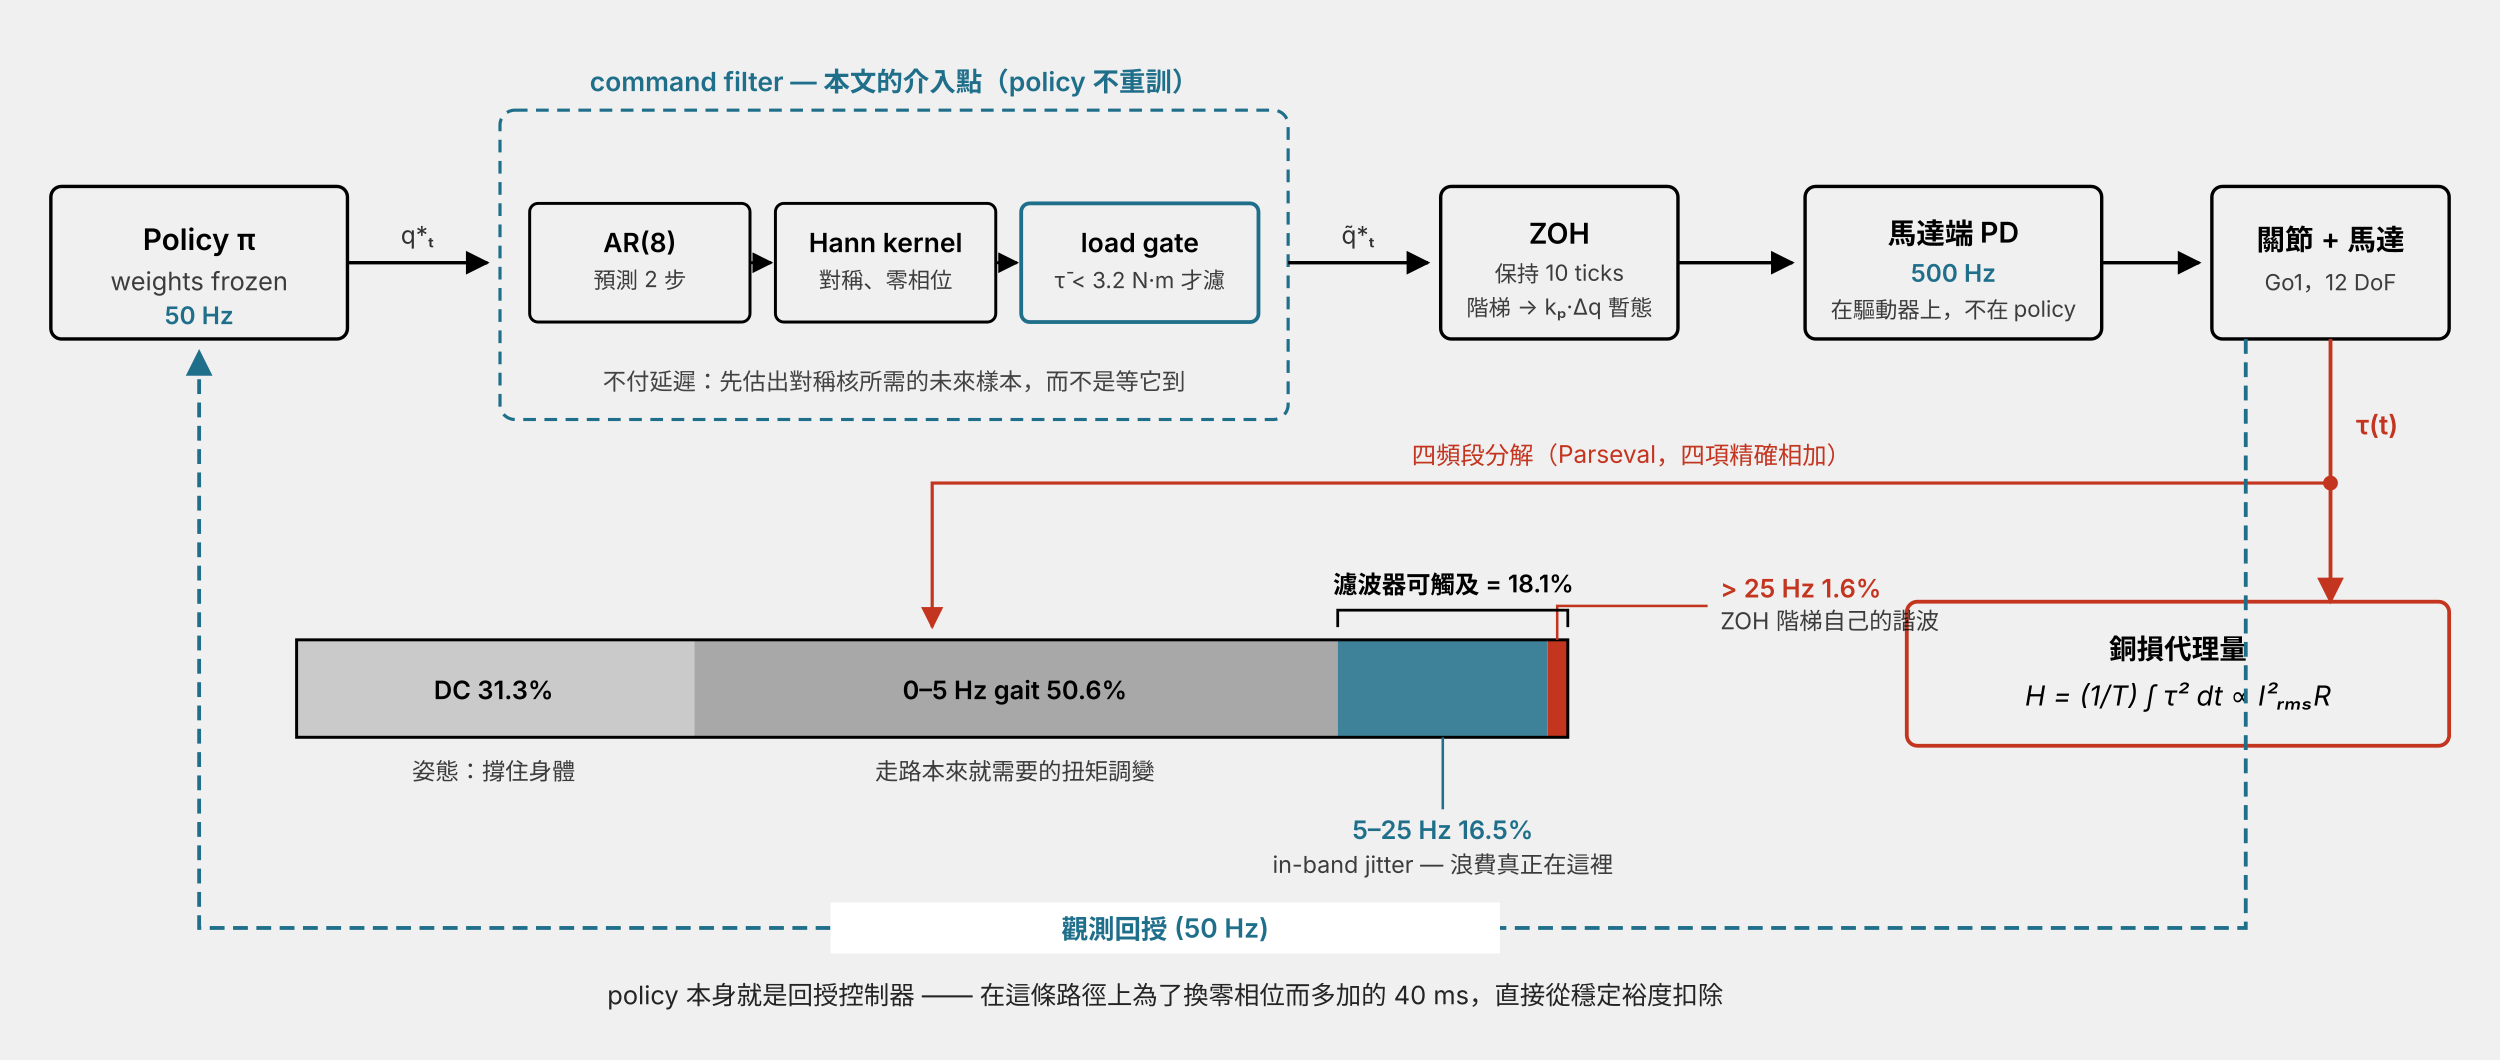
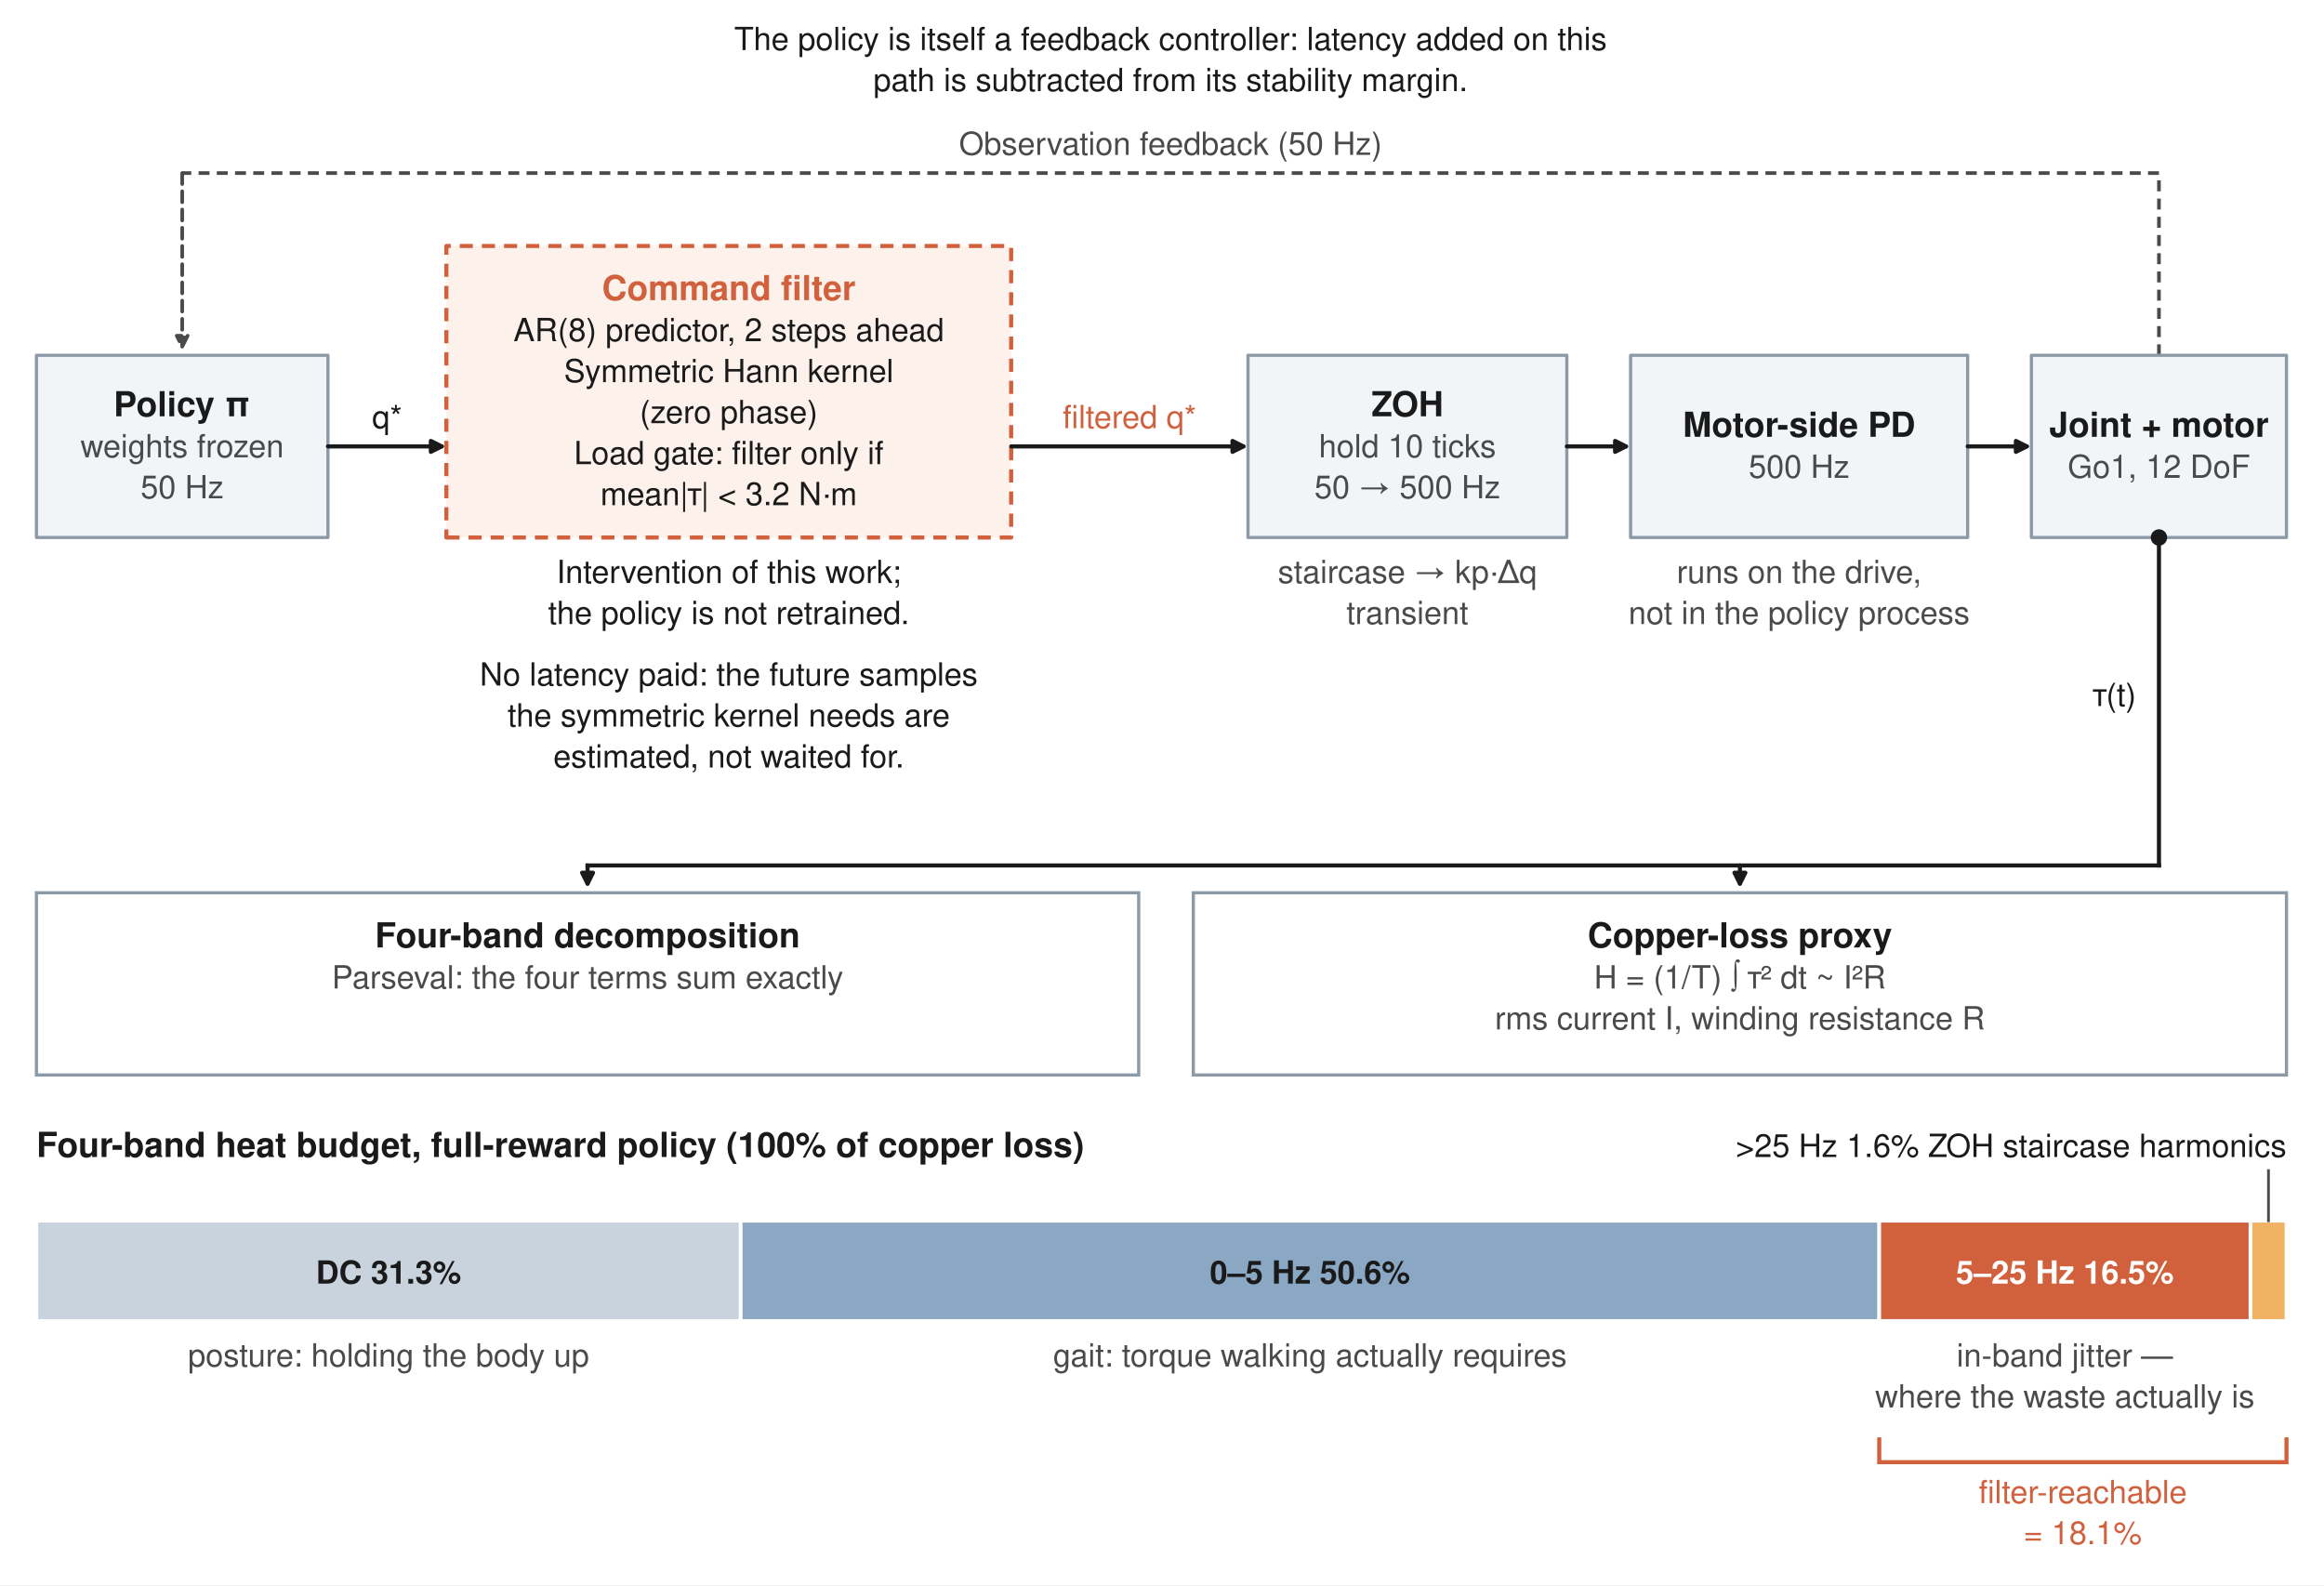
- <svg xmlns="http://www.w3.org/2000/svg" viewBox="0 0 1180 500" width="1180" height="500" role="img" aria-label="系統架構：凍結的 policy 以 50 Hz 輸出關節位置目標，經 command filter（AR(8) 預測、對稱 Hann kernel、依關節負載的 gate）、零階保持、馬達端 500 Hz PD 迴路產生關節扭矩，扭矩決定銅損發熱並被分解為四個頻帶；觀測回授構成閉迴路，濾波器加入的延遲會從此迴路的穩定裕度扣除。" font-family="ui-sans-serif, system-ui, -apple-system, 'Noto Sans TC', sans-serif">
+ <svg xmlns="http://www.w3.org/2000/svg" xmlns:xlink="http://www.w3.org/1999/xlink" width="510.236pt" height="348pt" viewBox="0 0 510.236 348" version="1.1">
  <defs>
-     <marker id="a1" viewBox="0 0 10 10" refX="9" refY="5" markerWidth="7" markerHeight="7" orient="auto-start-reverse">
-       <path d="M0,0 L10,5 L0,10 z" fill="currentColor" />
-     </marker>
-     <marker id="a1h" viewBox="0 0 10 10" refX="9" refY="5" markerWidth="7" markerHeight="7" orient="auto-start-reverse">
-       <path d="M0,0 L10,5 L0,10 z" fill="var(--heat, #C4351F)" />
-     </marker>
-     <marker id="a1f" viewBox="0 0 10 10" refX="9" refY="5" markerWidth="7" markerHeight="7" orient="auto-start-reverse">
-       <path d="M0,0 L10,5 L0,10 z" fill="var(--sig, #1F6F8B)" />
-     </marker>
+     <style type="text/css">*{stroke-linejoin: round; stroke-linecap: butt}</style>
  </defs>
-   <rect x="24" y="88" width="140" height="72" rx="5" fill="none" stroke="currentColor" stroke-width="1.6" />
-   <text x="94" y="118" text-anchor="middle" font-size="14" font-weight="600" fill="currentColor">Policy π</text>
-   <text x="94" y="137" text-anchor="middle" font-size="12" fill="currentColor" opacity="0.75">weights frozen</text>
-   <text x="94" y="153" text-anchor="middle" font-size="11.5" font-weight="600" fill="var(--sig, #1F6F8B)">50 Hz</text>
-   <line x1="164" y1="124" x2="230" y2="124" stroke="currentColor" stroke-width="1.6" marker-end="url(#a1)" />
-   <text x="197" y="115" text-anchor="middle" font-size="11.5" fill="currentColor" opacity="0.8">q*ₜ</text>
-   <rect x="236" y="52" width="372" height="146" rx="7" fill="none" stroke="var(--sig, #1F6F8B)" stroke-width="1.5" stroke-dasharray="6 4" />
-   <text x="422" y="43" text-anchor="middle" font-size="12.5" font-weight="600" fill="var(--sig, #1F6F8B)">command filter — 本文的介入點（policy 不重訓）</text>
-   <rect x="250" y="96" width="104" height="56" rx="4" fill="none" stroke="currentColor" stroke-width="1.4" />
-   <text x="302" y="119" text-anchor="middle" font-size="12.5" font-weight="600" fill="currentColor">AR(8)</text>
-   <text x="302" y="136" text-anchor="middle" font-size="10.5" fill="currentColor" opacity="0.75">預測 2 步</text>
-   <line x1="354" y1="124" x2="364" y2="124" stroke="currentColor" stroke-width="1.4" marker-end="url(#a1)" />
-   <rect x="366" y="96" width="104" height="56" rx="4" fill="none" stroke="currentColor" stroke-width="1.4" />
-   <text x="418" y="119" text-anchor="middle" font-size="12.5" font-weight="600" fill="currentColor">Hann kernel</text>
-   <text x="418" y="136" text-anchor="middle" font-size="10.5" fill="currentColor" opacity="0.75">對稱、零相位</text>
-   <line x1="470" y1="124" x2="480" y2="124" stroke="currentColor" stroke-width="1.4" marker-end="url(#a1)" />
-   <rect x="482" y="96" width="112" height="56" rx="4" fill="none" stroke="var(--sig, #1F6F8B)" stroke-width="1.8" />
-   <text x="538" y="119" text-anchor="middle" font-size="12.5" font-weight="600" fill="currentColor">load gate</text>
-   <text x="538" y="136" text-anchor="middle" font-size="10.5" fill="currentColor" opacity="0.75">τ̄ &lt; 3.2 N·m 才濾</text>
-   <text x="422" y="184" text-anchor="middle" font-size="11" fill="currentColor" opacity="0.72">不付延遲：先估出對稱核所需的未來樣本，而不是等它到</text>
-   <line x1="608" y1="124" x2="674" y2="124" stroke="currentColor" stroke-width="1.6" marker-end="url(#a1)" />
-   <text x="641" y="115" text-anchor="middle" font-size="11.5" fill="currentColor" opacity="0.8">q̃*ₜ</text>
-   <rect x="680" y="88" width="112" height="72" rx="5" fill="none" stroke="currentColor" stroke-width="1.6" />
-   <text x="736" y="115" text-anchor="middle" font-size="13.5" font-weight="600" fill="currentColor">ZOH</text>
-   <text x="736" y="133" text-anchor="middle" font-size="10.5" fill="currentColor" opacity="0.75">保持 10 ticks</text>
-   <text x="736" y="149" text-anchor="middle" font-size="10.5" fill="currentColor" opacity="0.75">階梯 → kₚ·Δq 暫態</text>
-   <line x1="792" y1="124" x2="846" y2="124" stroke="currentColor" stroke-width="1.6" marker-end="url(#a1)" />
-   <rect x="852" y="88" width="140" height="72" rx="5" fill="none" stroke="currentColor" stroke-width="1.6" />
-   <text x="922" y="115" text-anchor="middle" font-size="13.5" font-weight="600" fill="currentColor">馬達端 PD</text>
-   <text x="922" y="133" text-anchor="middle" font-size="11.5" font-weight="600" fill="var(--sig, #1F6F8B)">500 Hz</text>
-   <text x="922" y="150" text-anchor="middle" font-size="10.5" fill="currentColor" opacity="0.75">在驅動器上，不在 policy</text>
-   <line x1="992" y1="124" x2="1038" y2="124" stroke="currentColor" stroke-width="1.6" marker-end="url(#a1)" />
-   <rect x="1044" y="88" width="112" height="72" rx="5" fill="none" stroke="currentColor" stroke-width="1.6" />
-   <text x="1100" y="118" text-anchor="middle" font-size="13.5" font-weight="600" fill="currentColor">關節 + 馬達</text>
-   <text x="1100" y="137" text-anchor="middle" font-size="10.5" fill="currentColor" opacity="0.75">Go1，12 DoF</text>
-   <line x1="1100" y1="160" x2="1100" y2="284" stroke="var(--heat, #C4351F)" stroke-width="1.8" marker-end="url(#a1h)" />
-   <text x="1112" y="205" font-size="12.5" font-weight="600" fill="var(--heat, #C4351F)">τ(t)</text>
-   <circle cx="1100" cy="228" r="3.5" fill="var(--heat, #C4351F)" />
-   <path d="M1100 228 L440 228 L440 296" fill="none" stroke="var(--heat, #C4351F)" stroke-width="1.5" marker-end="url(#a1h)" />
-   <text x="770" y="219" text-anchor="middle" font-size="11.5" fill="var(--heat, #C4351F)">四頻段分解（Parseval，四項精確相加）</text>
-   <rect x="900" y="284" width="256" height="68" rx="5" fill="none" stroke="var(--heat, #C4351F)" stroke-width="1.8" />
-   <text x="1028" y="311" text-anchor="middle" font-size="13" font-weight="600" fill="currentColor">銅損代理量</text>
-   <text x="1028" y="333" text-anchor="middle" font-size="13" fill="currentColor" font-style="italic">H = (1/T) ∫ τ² dt   ∝ I²ᵣₘₛR</text>
-   <rect x="140" y="302" width="187.8" height="46" fill="currentColor" opacity="0.16" />
-   <rect x="327.8" y="302" width="303.6" height="46" fill="currentColor" opacity="0.30" />
-   <rect x="631.4" y="302" width="99" height="46" fill="var(--sig, #1F6F8B)" opacity="0.85" />
-   <rect x="730.4" y="302" width="9.6" height="46" fill="var(--heat, #C4351F)" />
-   <rect x="140" y="302" width="600" height="46" fill="none" stroke="currentColor" stroke-width="1.4" />
-   <text x="233" y="330" text-anchor="middle" font-size="12" font-weight="600" fill="currentColor">DC  31.3%</text>
-   <text x="479" y="330" text-anchor="middle" font-size="12" font-weight="600" fill="currentColor">0–5 Hz  gait  50.6%</text>
-   <text x="233" y="368" text-anchor="middle" font-size="11" fill="currentColor" opacity="0.75">姿態：撐住身體</text>
-   <text x="479" y="368" text-anchor="middle" font-size="11" fill="currentColor" opacity="0.75">走路本來就需要的扭矩調變</text>
-   <line x1="681" y1="348" x2="681" y2="382" stroke="var(--sig, #1F6F8B)" stroke-width="1.2" />
-   <text x="681" y="396" text-anchor="middle" font-size="12" font-weight="600" fill="var(--sig, #1F6F8B)">5–25 Hz  16.5%</text>
-   <text x="681" y="412" text-anchor="middle" font-size="11" fill="currentColor" opacity="0.75">in-band jitter — 浪費真正在這裡</text>
-   <path d="M735 302 L735 286 L806 286" fill="none" stroke="var(--heat, #C4351F)" stroke-width="1.2" />
-   <text x="812" y="282" font-size="12" font-weight="600" fill="var(--heat, #C4351F)">&gt; 25 Hz  1.6%</text>
-   <text x="812" y="297" font-size="11" fill="currentColor" opacity="0.75">ZOH 階梯自己的諧波</text>
-   <path d="M631.4 296 L631.4 288 L740 288 L740 296" fill="none" stroke="currentColor" stroke-width="1.3" />
-   <text x="686" y="280" text-anchor="middle" font-size="11.5" font-weight="600" fill="currentColor">濾波器可觸及 = 18.1%</text>
-   <path d="M1060 160 L1060 438 L94 438 L94 166" fill="none" stroke="var(--sig, #1F6F8B)" stroke-width="1.8" stroke-dasharray="7 4" marker-end="url(#a1f)" />
-   <rect x="392" y="426" width="316" height="24" fill="var(--surface, #ffffff)" />
-   <text x="550" y="443" text-anchor="middle" font-size="12.5" font-weight="600" fill="var(--sig, #1F6F8B)">觀測回授 (50 Hz)</text>
-   <text x="550" y="474" text-anchor="middle" font-size="12" fill="currentColor" opacity="0.85">policy 本身就是回授控制器 —— 在這條路徑上為了換零相位而多加的 40 ms，直接從穩定裕度扣除</text>
+   <g id="figure_1">
+     <g id="patch_1">
+       <path d="M 0 348  L 510.236 348  L 510.236 0  L 0 0  z " style="fill: #ffffff" />
+     </g>
+     <g id="axes_1">
+       <g id="line2d_1">
+         <path d="M 474 78  L 474 38  " clip-path="url(#p2c627181d3)" style="fill: none; stroke-dasharray: 2.4,1.6; stroke-dashoffset: 0; stroke: #4a4a4a; stroke-width: 0.8" />
+       </g>
+       <g id="line2d_2">
+         <path d="M 474 38  L 40 38  " clip-path="url(#p2c627181d3)" style="fill: none; stroke-dasharray: 2.4,1.6; stroke-dashoffset: 0; stroke: #4a4a4a; stroke-width: 0.8" />
+       </g>
+       <g id="patch_2">
+         <path d="M 40 38  Q 40 57.5 40 76.106  " clip-path="url(#p2c627181d3)" style="fill: none; stroke-dasharray: 2.4,1.6; stroke-dashoffset: 0; stroke: #4a4a4a; stroke-width: 0.8; stroke-linecap: round" />
+         <path d="M 41.2 73.706  L 40 76.106  L 38.8 73.706  z " clip-path="url(#p2c627181d3)" style="fill: #4a4a4a; stroke-dasharray: 2.4,1.6; stroke-dashoffset: 0; stroke: #4a4a4a; stroke-width: 0.8; stroke-linecap: round" />
+       </g>
+       <g id="patch_3">
+         <path d="M 8 118  L 72 118  L 72 78  L 8 78  z " clip-path="url(#p2c627181d3)" style="fill: #f2f5f8; stroke: #8c9aa8; stroke-width: 0.7" />
+       </g>
+       <g id="patch_4">
+         <path d="M 98 118  L 222 118  L 222 54  L 98 54  z " clip-path="url(#p2c627181d3)" style="fill: #fdf1ec; stroke-dasharray: 2.88,1.98; stroke-dashoffset: 0; stroke: #d1603d; stroke-width: 0.9" />
+       </g>
+       <g id="patch_5">
+         <path d="M 274 118  L 344 118  L 344 78  L 274 78  z " clip-path="url(#p2c627181d3)" style="fill: #f2f5f8; stroke: #8c9aa8; stroke-width: 0.7" />
+       </g>
+       <g id="patch_6">
+         <path d="M 358 118  L 432 118  L 432 78  L 358 78  z " clip-path="url(#p2c627181d3)" style="fill: #f2f5f8; stroke: #8c9aa8; stroke-width: 0.7" />
+       </g>
+       <g id="patch_7">
+         <path d="M 446 118  L 502 118  L 502 78  L 446 78  z " clip-path="url(#p2c627181d3)" style="fill: #f2f5f8; stroke: #8c9aa8; stroke-width: 0.7" />
+       </g>
+       <g id="line2d_3">
+         <path d="M 474 118  L 474 190  " clip-path="url(#p2c627181d3)" style="fill: none; stroke: #1a1a1a; stroke-width: 0.9; stroke-linecap: square" />
+       </g>
+       <g id="line2d_4">
+         <path d="M 129 190  L 474 190  " clip-path="url(#p2c627181d3)" style="fill: none; stroke: #1a1a1a; stroke-width: 0.9; stroke-linecap: square" />
+       </g>
+       <g id="patch_8">
+         <path d="M 8 236  L 250 236  L 250 196  L 8 196  z " clip-path="url(#p2c627181d3)" style="fill: #ffffff; stroke: #8c9aa8; stroke-width: 0.7; stroke-linejoin: miter" />
+       </g>
+       <g id="patch_9">
+         <path d="M 129 190  Q 129 192.5 129 193.994  " clip-path="url(#p2c627181d3)" style="fill: none; stroke: #1a1a1a; stroke-width: 0.9; stroke-linecap: round" />
+         <path d="M 130.2 191.594  L 129 193.994  L 127.8 191.594  z " clip-path="url(#p2c627181d3)" style="fill: #1a1a1a; stroke: #1a1a1a; stroke-width: 0.9; stroke-linecap: round" />
+       </g>
+       <g id="patch_10">
+         <path d="M 262 236  L 502 236  L 502 196  L 262 196  z " clip-path="url(#p2c627181d3)" style="fill: #ffffff; stroke: #8c9aa8; stroke-width: 0.7; stroke-linejoin: miter" />
+       </g>
+       <g id="patch_11">
+         <path d="M 382 190  Q 382 192.5 382 193.994  " clip-path="url(#p2c627181d3)" style="fill: none; stroke: #1a1a1a; stroke-width: 0.9; stroke-linecap: round" />
+         <path d="M 383.2 191.594  L 382 193.994  L 380.8 191.594  z " clip-path="url(#p2c627181d3)" style="fill: #1a1a1a; stroke: #1a1a1a; stroke-width: 0.9; stroke-linecap: round" />
+       </g>
+       <g id="patch_12">
+         <path d="M 8 290  L 162.622 290  L 162.622 268  L 8 268  z " clip-path="url(#p2c627181d3)" style="fill: #c9d3dd; stroke: #ffffff; stroke-width: 0.8; stroke-linejoin: miter" />
+       </g>
+       <g id="patch_13">
+         <path d="M 162.622 290  L 412.586 290  L 412.586 268  L 162.622 268  z " clip-path="url(#p2c627181d3)" style="fill: #8aa8c4; stroke: #ffffff; stroke-width: 0.8; stroke-linejoin: miter" />
+       </g>
+       <g id="patch_14">
+         <path d="M 412.586 290  L 494.096 290  L 494.096 268  L 412.586 268  z " clip-path="url(#p2c627181d3)" style="fill: #d1603d; stroke: #ffffff; stroke-width: 0.8; stroke-linejoin: miter" />
+       </g>
+       <g id="patch_15">
+         <path d="M 494.096 290  L 502 290  L 502 268  L 494.096 268  z " clip-path="url(#p2c627181d3)" style="fill: #f2b263; stroke: #ffffff; stroke-width: 0.8; stroke-linejoin: miter" />
+       </g>
+       <g id="text_1">
+         <text style="font-size: 7px; font-family: 'Source Sans 3', 'Helvetica', 'Arial', 'DejaVu Sans', 'Bitstream Vera Sans', 'Computer Modern Sans Serif', 'Lucida Grande', 'Verdana', 'Geneva', 'Lucid', 'Avant Garde', sans-serif; text-anchor: middle; fill: #4a4a4a" x="257" y="34" transform="rotate(-0 257 34)">Observation feedback (50 Hz)</text>
+       </g>
+       <g id="text_2">
+         <text style="font-size: 7px; font-family: 'Source Sans 3', 'Helvetica', 'Arial', 'DejaVu Sans', 'Bitstream Vera Sans', 'Computer Modern Sans Serif', 'Lucida Grande', 'Verdana', 'Geneva', 'Lucid', 'Avant Garde', sans-serif; text-anchor: middle; fill: #1a1a1a" x="257" y="11" transform="rotate(-0 257 11)">The policy is itself a feedback controller: latency added on this</text>
+       </g>
+       <g id="text_3">
+         <text style="font-size: 7px; font-family: 'Source Sans 3', 'Helvetica', 'Arial', 'DejaVu Sans', 'Bitstream Vera Sans', 'Computer Modern Sans Serif', 'Lucida Grande', 'Verdana', 'Geneva', 'Lucid', 'Avant Garde', sans-serif; text-anchor: middle; fill: #1a1a1a" x="257" y="20" transform="rotate(-0 257 20)">path is subtracted from its stability margin.</text>
+       </g>
+       <g id="text_4">
+         <text style="font-weight: 700; font-size: 7.6px; font-family: 'Source Sans 3', 'Helvetica', 'Arial', 'DejaVu Sans', 'Bitstream Vera Sans', 'Computer Modern Sans Serif', 'Lucida Grande', 'Verdana', 'Geneva', 'Lucid', 'Avant Garde', sans-serif; text-anchor: middle; fill: #1a1a1a" x="40" y="91.4" transform="rotate(-0 40 91.4)">Policy π</text>
+       </g>
+       <g id="text_5">
+         <text style="font-size: 7px; font-family: 'Source Sans 3', 'Helvetica', 'Arial', 'DejaVu Sans', 'Bitstream Vera Sans', 'Computer Modern Sans Serif', 'Lucida Grande', 'Verdana', 'Geneva', 'Lucid', 'Avant Garde', sans-serif; text-anchor: middle; fill: #4a4a4a" x="40" y="100.4" transform="rotate(-0 40 100.4)">weights frozen</text>
+       </g>
+       <g id="text_6">
+         <text style="font-size: 7px; font-family: 'Source Sans 3', 'Helvetica', 'Arial', 'DejaVu Sans', 'Bitstream Vera Sans', 'Computer Modern Sans Serif', 'Lucida Grande', 'Verdana', 'Geneva', 'Lucid', 'Avant Garde', sans-serif; text-anchor: middle; fill: #4a4a4a" x="40" y="109.4" transform="rotate(-0 40 109.4)">50 Hz</text>
+       </g>
+       <g id="text_7">
+         <text style="font-weight: 700; font-size: 7.6px; font-family: 'Source Sans 3', 'Helvetica', 'Arial', 'DejaVu Sans', 'Bitstream Vera Sans', 'Computer Modern Sans Serif', 'Lucida Grande', 'Verdana', 'Geneva', 'Lucid', 'Avant Garde', sans-serif; text-anchor: middle; fill: #d1603d" x="160" y="65.9" transform="rotate(-0 160 65.9)">Command filter</text>
+       </g>
+       <g id="text_8">
+         <text style="font-size: 7px; font-family: 'Source Sans 3', 'Helvetica', 'Arial', 'DejaVu Sans', 'Bitstream Vera Sans', 'Computer Modern Sans Serif', 'Lucida Grande', 'Verdana', 'Geneva', 'Lucid', 'Avant Garde', sans-serif; text-anchor: middle; fill: #1a1a1a" x="160" y="74.9" transform="rotate(-0 160 74.9)">AR(8) predictor, 2 steps ahead</text>
+       </g>
+       <g id="text_9">
+         <text style="font-size: 7px; font-family: 'Source Sans 3', 'Helvetica', 'Arial', 'DejaVu Sans', 'Bitstream Vera Sans', 'Computer Modern Sans Serif', 'Lucida Grande', 'Verdana', 'Geneva', 'Lucid', 'Avant Garde', sans-serif; text-anchor: middle; fill: #1a1a1a" x="160" y="83.9" transform="rotate(-0 160 83.9)">Symmetric Hann kernel</text>
+       </g>
+       <g id="text_10">
+         <text style="font-size: 7px; font-family: 'Source Sans 3', 'Helvetica', 'Arial', 'DejaVu Sans', 'Bitstream Vera Sans', 'Computer Modern Sans Serif', 'Lucida Grande', 'Verdana', 'Geneva', 'Lucid', 'Avant Garde', sans-serif; text-anchor: middle; fill: #1a1a1a" x="160" y="92.9" transform="rotate(-0 160 92.9)">(zero phase)</text>
+       </g>
+       <g id="text_11">
+         <text style="font-size: 7px; font-family: 'Source Sans 3', 'Helvetica', 'Arial', 'DejaVu Sans', 'Bitstream Vera Sans', 'Computer Modern Sans Serif', 'Lucida Grande', 'Verdana', 'Geneva', 'Lucid', 'Avant Garde', sans-serif; text-anchor: middle; fill: #1a1a1a" x="160" y="101.9" transform="rotate(-0 160 101.9)">Load gate: filter only if</text>
+       </g>
+       <g id="text_12">
+         <text style="font-size: 7px; font-family: 'Source Sans 3', 'Helvetica', 'Arial', 'DejaVu Sans', 'Bitstream Vera Sans', 'Computer Modern Sans Serif', 'Lucida Grande', 'Verdana', 'Geneva', 'Lucid', 'Avant Garde', sans-serif; text-anchor: middle; fill: #1a1a1a" x="160" y="110.9" transform="rotate(-0 160 110.9)">mean|τ| &lt; 3.2 N·m</text>
+       </g>
+       <g id="text_13">
+         <text style="font-weight: 700; font-size: 7.6px; font-family: 'Source Sans 3', 'Helvetica', 'Arial', 'DejaVu Sans', 'Bitstream Vera Sans', 'Computer Modern Sans Serif', 'Lucida Grande', 'Verdana', 'Geneva', 'Lucid', 'Avant Garde', sans-serif; text-anchor: middle; fill: #1a1a1a" x="309" y="91.4" transform="rotate(-0 309 91.4)">ZOH</text>
+       </g>
+       <g id="text_14">
+         <text style="font-size: 7px; font-family: 'Source Sans 3', 'Helvetica', 'Arial', 'DejaVu Sans', 'Bitstream Vera Sans', 'Computer Modern Sans Serif', 'Lucida Grande', 'Verdana', 'Geneva', 'Lucid', 'Avant Garde', sans-serif; text-anchor: middle; fill: #4a4a4a" x="309" y="100.4" transform="rotate(-0 309 100.4)">hold 10 ticks</text>
+       </g>
+       <g id="text_15">
+         <text style="font-size: 7px; font-family: 'Source Sans 3', 'Helvetica', 'Arial', 'DejaVu Sans', 'Bitstream Vera Sans', 'Computer Modern Sans Serif', 'Lucida Grande', 'Verdana', 'Geneva', 'Lucid', 'Avant Garde', sans-serif; text-anchor: middle; fill: #4a4a4a" x="309" y="109.4" transform="rotate(-0 309 109.4)">50 → 500 Hz</text>
+       </g>
+       <g id="text_16">
+         <text style="font-weight: 700; font-size: 7.6px; font-family: 'Source Sans 3', 'Helvetica', 'Arial', 'DejaVu Sans', 'Bitstream Vera Sans', 'Computer Modern Sans Serif', 'Lucida Grande', 'Verdana', 'Geneva', 'Lucid', 'Avant Garde', sans-serif; text-anchor: middle; fill: #1a1a1a" x="395" y="95.9" transform="rotate(-0 395 95.9)">Motor-side PD</text>
+       </g>
+       <g id="text_17">
+         <text style="font-size: 7px; font-family: 'Source Sans 3', 'Helvetica', 'Arial', 'DejaVu Sans', 'Bitstream Vera Sans', 'Computer Modern Sans Serif', 'Lucida Grande', 'Verdana', 'Geneva', 'Lucid', 'Avant Garde', sans-serif; text-anchor: middle; fill: #4a4a4a" x="395" y="104.9" transform="rotate(-0 395 104.9)">500 Hz</text>
+       </g>
+       <g id="text_18">
+         <text style="font-weight: 700; font-size: 7.6px; font-family: 'Source Sans 3', 'Helvetica', 'Arial', 'DejaVu Sans', 'Bitstream Vera Sans', 'Computer Modern Sans Serif', 'Lucida Grande', 'Verdana', 'Geneva', 'Lucid', 'Avant Garde', sans-serif; text-anchor: middle; fill: #1a1a1a" x="474" y="95.9" transform="rotate(-0 474 95.9)">Joint + motor</text>
+       </g>
+       <g id="text_19">
+         <text style="font-size: 7px; font-family: 'Source Sans 3', 'Helvetica', 'Arial', 'DejaVu Sans', 'Bitstream Vera Sans', 'Computer Modern Sans Serif', 'Lucida Grande', 'Verdana', 'Geneva', 'Lucid', 'Avant Garde', sans-serif; text-anchor: middle; fill: #4a4a4a" x="474" y="104.9" transform="rotate(-0 474 104.9)">Go1, 12 DoF</text>
+       </g>
+       <g id="patch_16">
+         <path d="M 72 98  Q 85 98 96.994 98  " clip-path="url(#p2c627181d3)" style="fill: none; stroke: #1a1a1a; stroke-width: 0.9; stroke-linecap: round" />
+         <path d="M 94.594 96.8  L 96.994 98  L 94.594 99.2  z " clip-path="url(#p2c627181d3)" style="fill: #1a1a1a; stroke: #1a1a1a; stroke-width: 0.9; stroke-linecap: round" />
+       </g>
+       <g id="patch_17">
+         <path d="M 222 98  Q 248 98 272.994 98  " clip-path="url(#p2c627181d3)" style="fill: none; stroke: #1a1a1a; stroke-width: 0.9; stroke-linecap: round" />
+         <path d="M 270.594 96.8  L 272.994 98  L 270.594 99.2  z " clip-path="url(#p2c627181d3)" style="fill: #1a1a1a; stroke: #1a1a1a; stroke-width: 0.9; stroke-linecap: round" />
+       </g>
+       <g id="patch_18">
+         <path d="M 344 98  Q 351 98 356.994 98  " clip-path="url(#p2c627181d3)" style="fill: none; stroke: #1a1a1a; stroke-width: 0.9; stroke-linecap: round" />
+         <path d="M 354.594 96.8  L 356.994 98  L 354.594 99.2  z " clip-path="url(#p2c627181d3)" style="fill: #1a1a1a; stroke: #1a1a1a; stroke-width: 0.9; stroke-linecap: round" />
+       </g>
+       <g id="patch_19">
+         <path d="M 432 98  Q 439 98 444.994 98  " clip-path="url(#p2c627181d3)" style="fill: none; stroke: #1a1a1a; stroke-width: 0.9; stroke-linecap: round" />
+         <path d="M 442.594 96.8  L 444.994 98  L 442.594 99.2  z " clip-path="url(#p2c627181d3)" style="fill: #1a1a1a; stroke: #1a1a1a; stroke-width: 0.9; stroke-linecap: round" />
+       </g>
+       <g id="text_20">
+         <text style="font-size: 7px; font-family: 'Source Sans 3', 'Helvetica', 'Arial', 'DejaVu Sans', 'Bitstream Vera Sans', 'Computer Modern Sans Serif', 'Lucida Grande', 'Verdana', 'Geneva', 'Lucid', 'Avant Garde', sans-serif; text-anchor: middle; fill: #1a1a1a" x="85" y="94" transform="rotate(-0 85 94)">q*</text>
+       </g>
+       <g id="text_21">
+         <text style="font-size: 7px; font-family: 'Source Sans 3', 'Helvetica', 'Arial', 'DejaVu Sans', 'Bitstream Vera Sans', 'Computer Modern Sans Serif', 'Lucida Grande', 'Verdana', 'Geneva', 'Lucid', 'Avant Garde', sans-serif; text-anchor: middle; fill: #d1603d" x="248" y="94" transform="rotate(-0 248 94)">filtered q*</text>
+       </g>
+       <g id="text_22">
+         <text style="font-size: 7px; font-family: 'Source Sans 3', 'Helvetica', 'Arial', 'DejaVu Sans', 'Bitstream Vera Sans', 'Computer Modern Sans Serif', 'Lucida Grande', 'Verdana', 'Geneva', 'Lucid', 'Avant Garde', sans-serif; text-anchor: middle; fill: #1a1a1a" x="160" y="128" transform="rotate(-0 160 128)">Intervention of this work;</text>
+       </g>
+       <g id="text_23">
+         <text style="font-size: 7px; font-family: 'Source Sans 3', 'Helvetica', 'Arial', 'DejaVu Sans', 'Bitstream Vera Sans', 'Computer Modern Sans Serif', 'Lucida Grande', 'Verdana', 'Geneva', 'Lucid', 'Avant Garde', sans-serif; text-anchor: middle; fill: #1a1a1a" x="160" y="137" transform="rotate(-0 160 137)">the policy is not retrained.</text>
+       </g>
+       <g id="text_24">
+         <text style="font-size: 7px; font-family: 'Source Sans 3', 'Helvetica', 'Arial', 'DejaVu Sans', 'Bitstream Vera Sans', 'Computer Modern Sans Serif', 'Lucida Grande', 'Verdana', 'Geneva', 'Lucid', 'Avant Garde', sans-serif; text-anchor: middle; fill: #1a1a1a" x="160" y="150.5" transform="rotate(-0 160 150.5)">No latency paid: the future samples</text>
+       </g>
+       <g id="text_25">
+         <text style="font-size: 7px; font-family: 'Source Sans 3', 'Helvetica', 'Arial', 'DejaVu Sans', 'Bitstream Vera Sans', 'Computer Modern Sans Serif', 'Lucida Grande', 'Verdana', 'Geneva', 'Lucid', 'Avant Garde', sans-serif; text-anchor: middle; fill: #1a1a1a" x="160" y="159.5" transform="rotate(-0 160 159.5)">the symmetric kernel needs are</text>
+       </g>
+       <g id="text_26">
+         <text style="font-size: 7px; font-family: 'Source Sans 3', 'Helvetica', 'Arial', 'DejaVu Sans', 'Bitstream Vera Sans', 'Computer Modern Sans Serif', 'Lucida Grande', 'Verdana', 'Geneva', 'Lucid', 'Avant Garde', sans-serif; text-anchor: middle; fill: #1a1a1a" x="160" y="168.5" transform="rotate(-0 160 168.5)">estimated, not waited for.</text>
+       </g>
+       <g id="text_27">
+         <text style="font-size: 7px; font-family: 'Source Sans 3', 'Helvetica', 'Arial', 'DejaVu Sans', 'Bitstream Vera Sans', 'Computer Modern Sans Serif', 'Lucida Grande', 'Verdana', 'Geneva', 'Lucid', 'Avant Garde', sans-serif; text-anchor: middle; fill: #4a4a4a" x="309" y="128" transform="rotate(-0 309 128)">staircase → kp·Δq</text>
+       </g>
+       <g id="text_28">
+         <text style="font-size: 7px; font-family: 'Source Sans 3', 'Helvetica', 'Arial', 'DejaVu Sans', 'Bitstream Vera Sans', 'Computer Modern Sans Serif', 'Lucida Grande', 'Verdana', 'Geneva', 'Lucid', 'Avant Garde', sans-serif; text-anchor: middle; fill: #4a4a4a" x="309" y="137" transform="rotate(-0 309 137)">transient</text>
+       </g>
+       <g id="text_29">
+         <text style="font-size: 7px; font-family: 'Source Sans 3', 'Helvetica', 'Arial', 'DejaVu Sans', 'Bitstream Vera Sans', 'Computer Modern Sans Serif', 'Lucida Grande', 'Verdana', 'Geneva', 'Lucid', 'Avant Garde', sans-serif; text-anchor: middle; fill: #4a4a4a" x="395" y="128" transform="rotate(-0 395 128)">runs on the drive,</text>
+       </g>
+       <g id="text_30">
+         <text style="font-size: 7px; font-family: 'Source Sans 3', 'Helvetica', 'Arial', 'DejaVu Sans', 'Bitstream Vera Sans', 'Computer Modern Sans Serif', 'Lucida Grande', 'Verdana', 'Geneva', 'Lucid', 'Avant Garde', sans-serif; text-anchor: middle; fill: #4a4a4a" x="395" y="137" transform="rotate(-0 395 137)">not in the policy process</text>
+       </g>
+       <g id="line2d_5">
+         <path d="M 474 118  " clip-path="url(#p2c627181d3)" style="fill: none; stroke: #1a1a1a; stroke-width: 1.5; stroke-linecap: square" />
+         <defs>
+           <path id="ma6950a9e2d" d="M 0 1.3  C 0.345 1.3 0.675 1.163 0.919 0.919  C 1.163 0.675 1.3 0.345 1.3 0  C 1.3 -0.345 1.163 -0.675 0.919 -0.919  C 0.675 -1.163 0.345 -1.3 0 -1.3  C -0.345 -1.3 -0.675 -1.163 -0.919 -0.919  C -1.163 -0.675 -1.3 -0.345 -1.3 0  C -1.3 0.345 -1.163 0.675 -0.919 0.919  C -0.675 1.163 -0.345 1.3 0 1.3  z " style="stroke: #1a1a1a" />
+         </defs>
+         <g clip-path="url(#p2c627181d3)">
+           <use xlink:href="#ma6950a9e2d" x="474" y="118" style="fill: #1a1a1a; stroke: #1a1a1a" />
+         </g>
+       </g>
+       <g id="text_31">
+         <text style="font-size: 7px; font-family: 'Source Sans 3', 'Helvetica', 'Arial', 'DejaVu Sans', 'Bitstream Vera Sans', 'Computer Modern Sans Serif', 'Lucida Grande', 'Verdana', 'Geneva', 'Lucid', 'Avant Garde', sans-serif; text-anchor: end; fill: #1a1a1a" x="469" y="155" transform="rotate(-0 469 155)">τ(t)</text>
+       </g>
+       <g id="text_32">
+         <text style="font-weight: 700; font-size: 7.6px; font-family: 'Source Sans 3', 'Helvetica', 'Arial', 'DejaVu Sans', 'Bitstream Vera Sans', 'Computer Modern Sans Serif', 'Lucida Grande', 'Verdana', 'Geneva', 'Lucid', 'Avant Garde', sans-serif; text-anchor: middle; fill: #1a1a1a" x="129" y="208" transform="rotate(-0 129 208)">Four-band decomposition</text>
+       </g>
+       <g id="text_33">
+         <text style="font-size: 7px; font-family: 'Source Sans 3', 'Helvetica', 'Arial', 'DejaVu Sans', 'Bitstream Vera Sans', 'Computer Modern Sans Serif', 'Lucida Grande', 'Verdana', 'Geneva', 'Lucid', 'Avant Garde', sans-serif; text-anchor: middle; fill: #4a4a4a" x="129" y="217" transform="rotate(-0 129 217)">Parseval: the four terms sum exactly</text>
+       </g>
+       <g id="text_34">
+         <text style="font-weight: 700; font-size: 7.6px; font-family: 'Source Sans 3', 'Helvetica', 'Arial', 'DejaVu Sans', 'Bitstream Vera Sans', 'Computer Modern Sans Serif', 'Lucida Grande', 'Verdana', 'Geneva', 'Lucid', 'Avant Garde', sans-serif; text-anchor: middle; fill: #1a1a1a" x="382" y="208" transform="rotate(-0 382 208)">Copper-loss proxy</text>
+       </g>
+       <g id="text_35">
+         <text style="font-size: 7px; font-family: 'Source Sans 3', 'Helvetica', 'Arial', 'DejaVu Sans', 'Bitstream Vera Sans', 'Computer Modern Sans Serif', 'Lucida Grande', 'Verdana', 'Geneva', 'Lucid', 'Avant Garde', sans-serif; text-anchor: middle; fill: #4a4a4a" x="382" y="217" transform="rotate(-0 382 217)">H = (1/T) ∫ τ² dt  ~  I²R</text>
+       </g>
+       <g id="text_36">
+         <text style="font-size: 7px; font-family: 'Source Sans 3', 'Helvetica', 'Arial', 'DejaVu Sans', 'Bitstream Vera Sans', 'Computer Modern Sans Serif', 'Lucida Grande', 'Verdana', 'Geneva', 'Lucid', 'Avant Garde', sans-serif; text-anchor: middle; fill: #4a4a4a" x="382" y="226" transform="rotate(-0 382 226)">rms current I, winding resistance R</text>
+       </g>
+       <g id="text_37">
+         <text style="font-weight: 700; font-size: 7.6px; font-family: 'Source Sans 3', 'Helvetica', 'Arial', 'DejaVu Sans', 'Bitstream Vera Sans', 'Computer Modern Sans Serif', 'Lucida Grande', 'Verdana', 'Geneva', 'Lucid', 'Avant Garde', sans-serif; text-anchor: start; fill: #1a1a1a" x="8" y="254" transform="rotate(-0 8 254)">Four-band heat budget, full-reward policy (100% of copper loss)</text>
+       </g>
+       <g id="text_38">
+         <text style="font-weight: 700; font-size: 7px; font-family: 'Source Sans 3', 'Helvetica', 'Arial', 'DejaVu Sans', 'Bitstream Vera Sans', 'Computer Modern Sans Serif', 'Lucida Grande', 'Verdana', 'Geneva', 'Lucid', 'Avant Garde', sans-serif; text-anchor: middle; fill: #1a1a1a" x="85.311" y="281.8" transform="rotate(-0 85.311 281.8)">DC  31.3%</text>
+       </g>
+       <g id="text_39">
+         <text style="font-size: 7px; font-family: 'Source Sans 3', 'Helvetica', 'Arial', 'DejaVu Sans', 'Bitstream Vera Sans', 'Computer Modern Sans Serif', 'Lucida Grande', 'Verdana', 'Geneva', 'Lucid', 'Avant Garde', sans-serif; text-anchor: middle; fill: #4a4a4a" x="85.311" y="300" transform="rotate(-0 85.311 300)">posture: holding the body up</text>
+       </g>
+       <g id="text_40">
+         <text style="font-weight: 700; font-size: 7px; font-family: 'Source Sans 3', 'Helvetica', 'Arial', 'DejaVu Sans', 'Bitstream Vera Sans', 'Computer Modern Sans Serif', 'Lucida Grande', 'Verdana', 'Geneva', 'Lucid', 'Avant Garde', sans-serif; text-anchor: middle; fill: #1a1a1a" x="287.604" y="281.8" transform="rotate(-0 287.604 281.8)">0–5 Hz  50.6%</text>
+       </g>
+       <g id="text_41">
+         <text style="font-size: 7px; font-family: 'Source Sans 3', 'Helvetica', 'Arial', 'DejaVu Sans', 'Bitstream Vera Sans', 'Computer Modern Sans Serif', 'Lucida Grande', 'Verdana', 'Geneva', 'Lucid', 'Avant Garde', sans-serif; text-anchor: middle; fill: #4a4a4a" x="287.604" y="300" transform="rotate(-0 287.604 300)">gait: torque walking actually requires</text>
+       </g>
+       <g id="text_42">
+         <text style="font-weight: 700; font-size: 7px; font-family: 'Source Sans 3', 'Helvetica', 'Arial', 'DejaVu Sans', 'Bitstream Vera Sans', 'Computer Modern Sans Serif', 'Lucida Grande', 'Verdana', 'Geneva', 'Lucid', 'Avant Garde', sans-serif; text-anchor: middle; fill: #ffffff" x="453.341" y="281.8" transform="rotate(-0 453.341 281.8)">5–25 Hz  16.5%</text>
+       </g>
+       <g id="text_43">
+         <text style="font-size: 7px; font-family: 'Source Sans 3', 'Helvetica', 'Arial', 'DejaVu Sans', 'Bitstream Vera Sans', 'Computer Modern Sans Serif', 'Lucida Grande', 'Verdana', 'Geneva', 'Lucid', 'Avant Garde', sans-serif; text-anchor: middle; fill: #4a4a4a" x="453.341" y="300" transform="rotate(-0 453.341 300)">in-band jitter —</text>
+       </g>
+       <g id="text_44">
+         <text style="font-size: 7px; font-family: 'Source Sans 3', 'Helvetica', 'Arial', 'DejaVu Sans', 'Bitstream Vera Sans', 'Computer Modern Sans Serif', 'Lucida Grande', 'Verdana', 'Geneva', 'Lucid', 'Avant Garde', sans-serif; text-anchor: middle; fill: #4a4a4a" x="453.341" y="309" transform="rotate(-0 453.341 309)">where the waste actually is</text>
+       </g>
+       <g id="line2d_6">
+         <path d="M 498.048 268  L 498.048 257  " clip-path="url(#p2c627181d3)" style="fill: none; stroke: #4a4a4a; stroke-width: 0.6; stroke-linecap: square" />
+       </g>
+       <g id="text_45">
+         <text style="font-size: 7px; font-family: 'Source Sans 3', 'Helvetica', 'Arial', 'DejaVu Sans', 'Bitstream Vera Sans', 'Computer Modern Sans Serif', 'Lucida Grande', 'Verdana', 'Geneva', 'Lucid', 'Avant Garde', sans-serif; text-anchor: end; fill: #1a1a1a" x="502" y="254" transform="rotate(-0 502 254)">&gt;25 Hz  1.6%  ZOH staircase harmonics</text>
+       </g>
+       <g id="line2d_7">
+         <path d="M 412.586 316  L 412.586 321  L 502 321  L 502 316  " clip-path="url(#p2c627181d3)" style="fill: none; stroke: #d1603d; stroke-width: 0.9; stroke-linejoin: miter; stroke-linecap: square" />
+       </g>
+       <g id="text_46">
+         <text style="font-size: 7px; font-family: 'Source Sans 3', 'Helvetica', 'Arial', 'DejaVu Sans', 'Bitstream Vera Sans', 'Computer Modern Sans Serif', 'Lucida Grande', 'Verdana', 'Geneva', 'Lucid', 'Avant Garde', sans-serif; text-anchor: middle; fill: #d1603d" x="457.293" y="330" transform="rotate(-0 457.293 330)">filter-reachable</text>
+       </g>
+       <g id="text_47">
+         <text style="font-size: 7px; font-family: 'Source Sans 3', 'Helvetica', 'Arial', 'DejaVu Sans', 'Bitstream Vera Sans', 'Computer Modern Sans Serif', 'Lucida Grande', 'Verdana', 'Geneva', 'Lucid', 'Avant Garde', sans-serif; text-anchor: middle; fill: #d1603d" x="457.293" y="339" transform="rotate(-0 457.293 339)">= 18.1%</text>
+       </g>
+     </g>
+   </g>
+   <defs>
+     <clipPath id="p2c627181d3">
+       <rect x="0" y="0" width="510.236" height="348" />
+     </clipPath>
+   </defs>
</svg>
